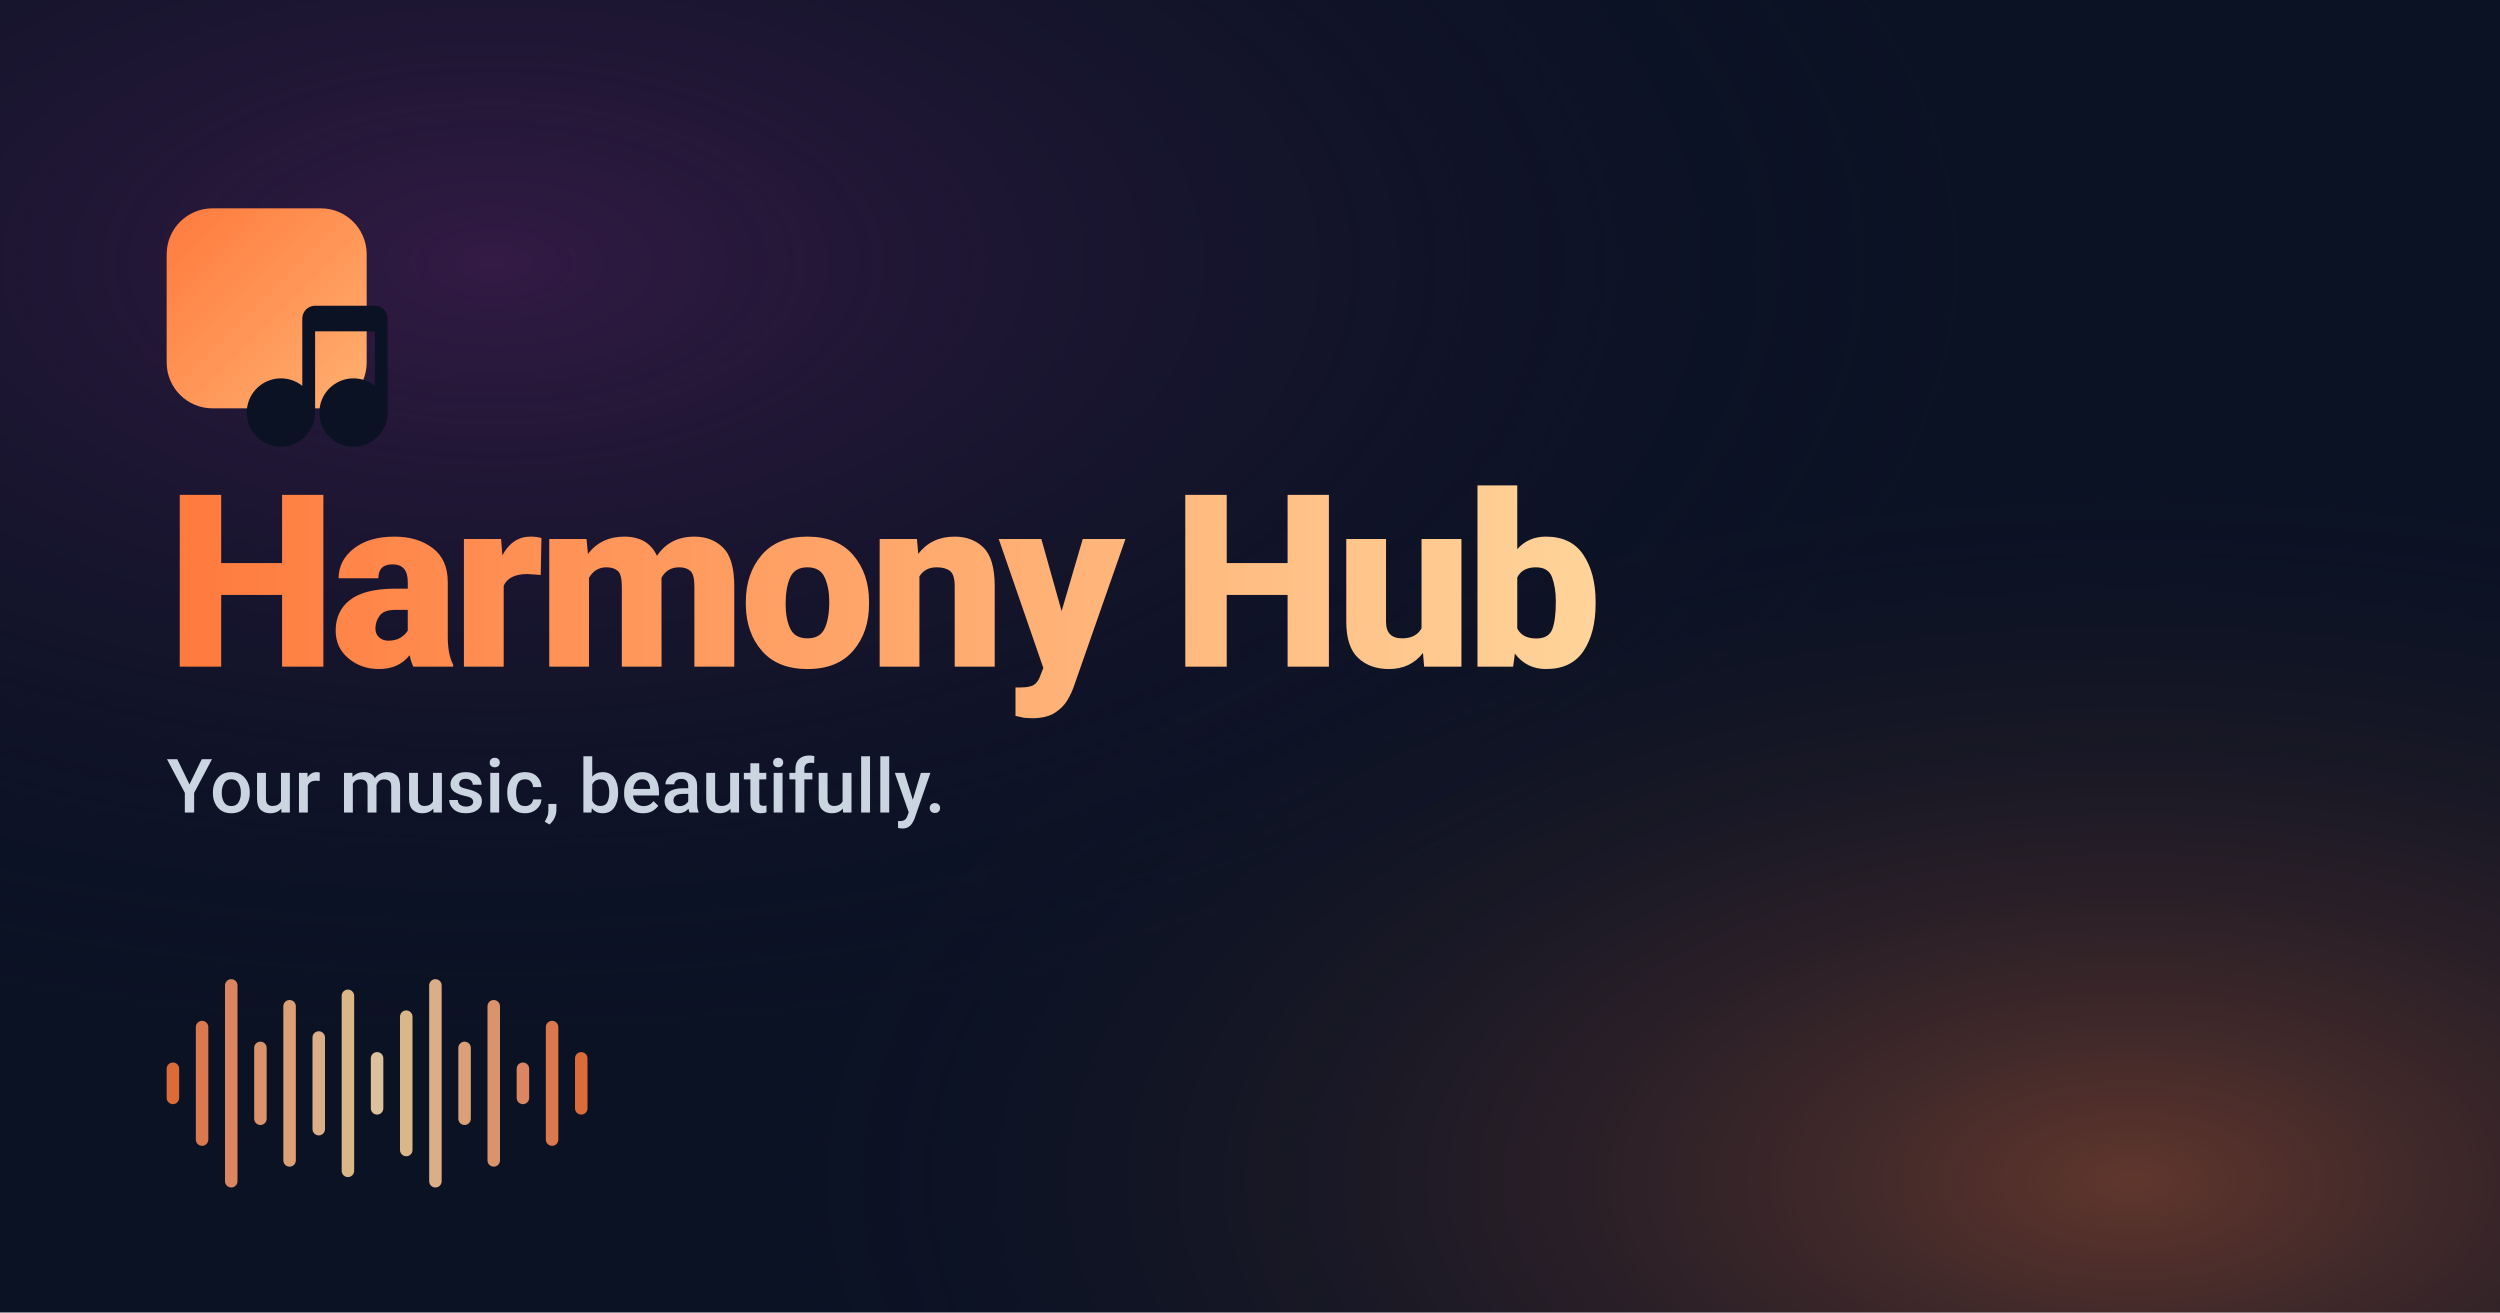
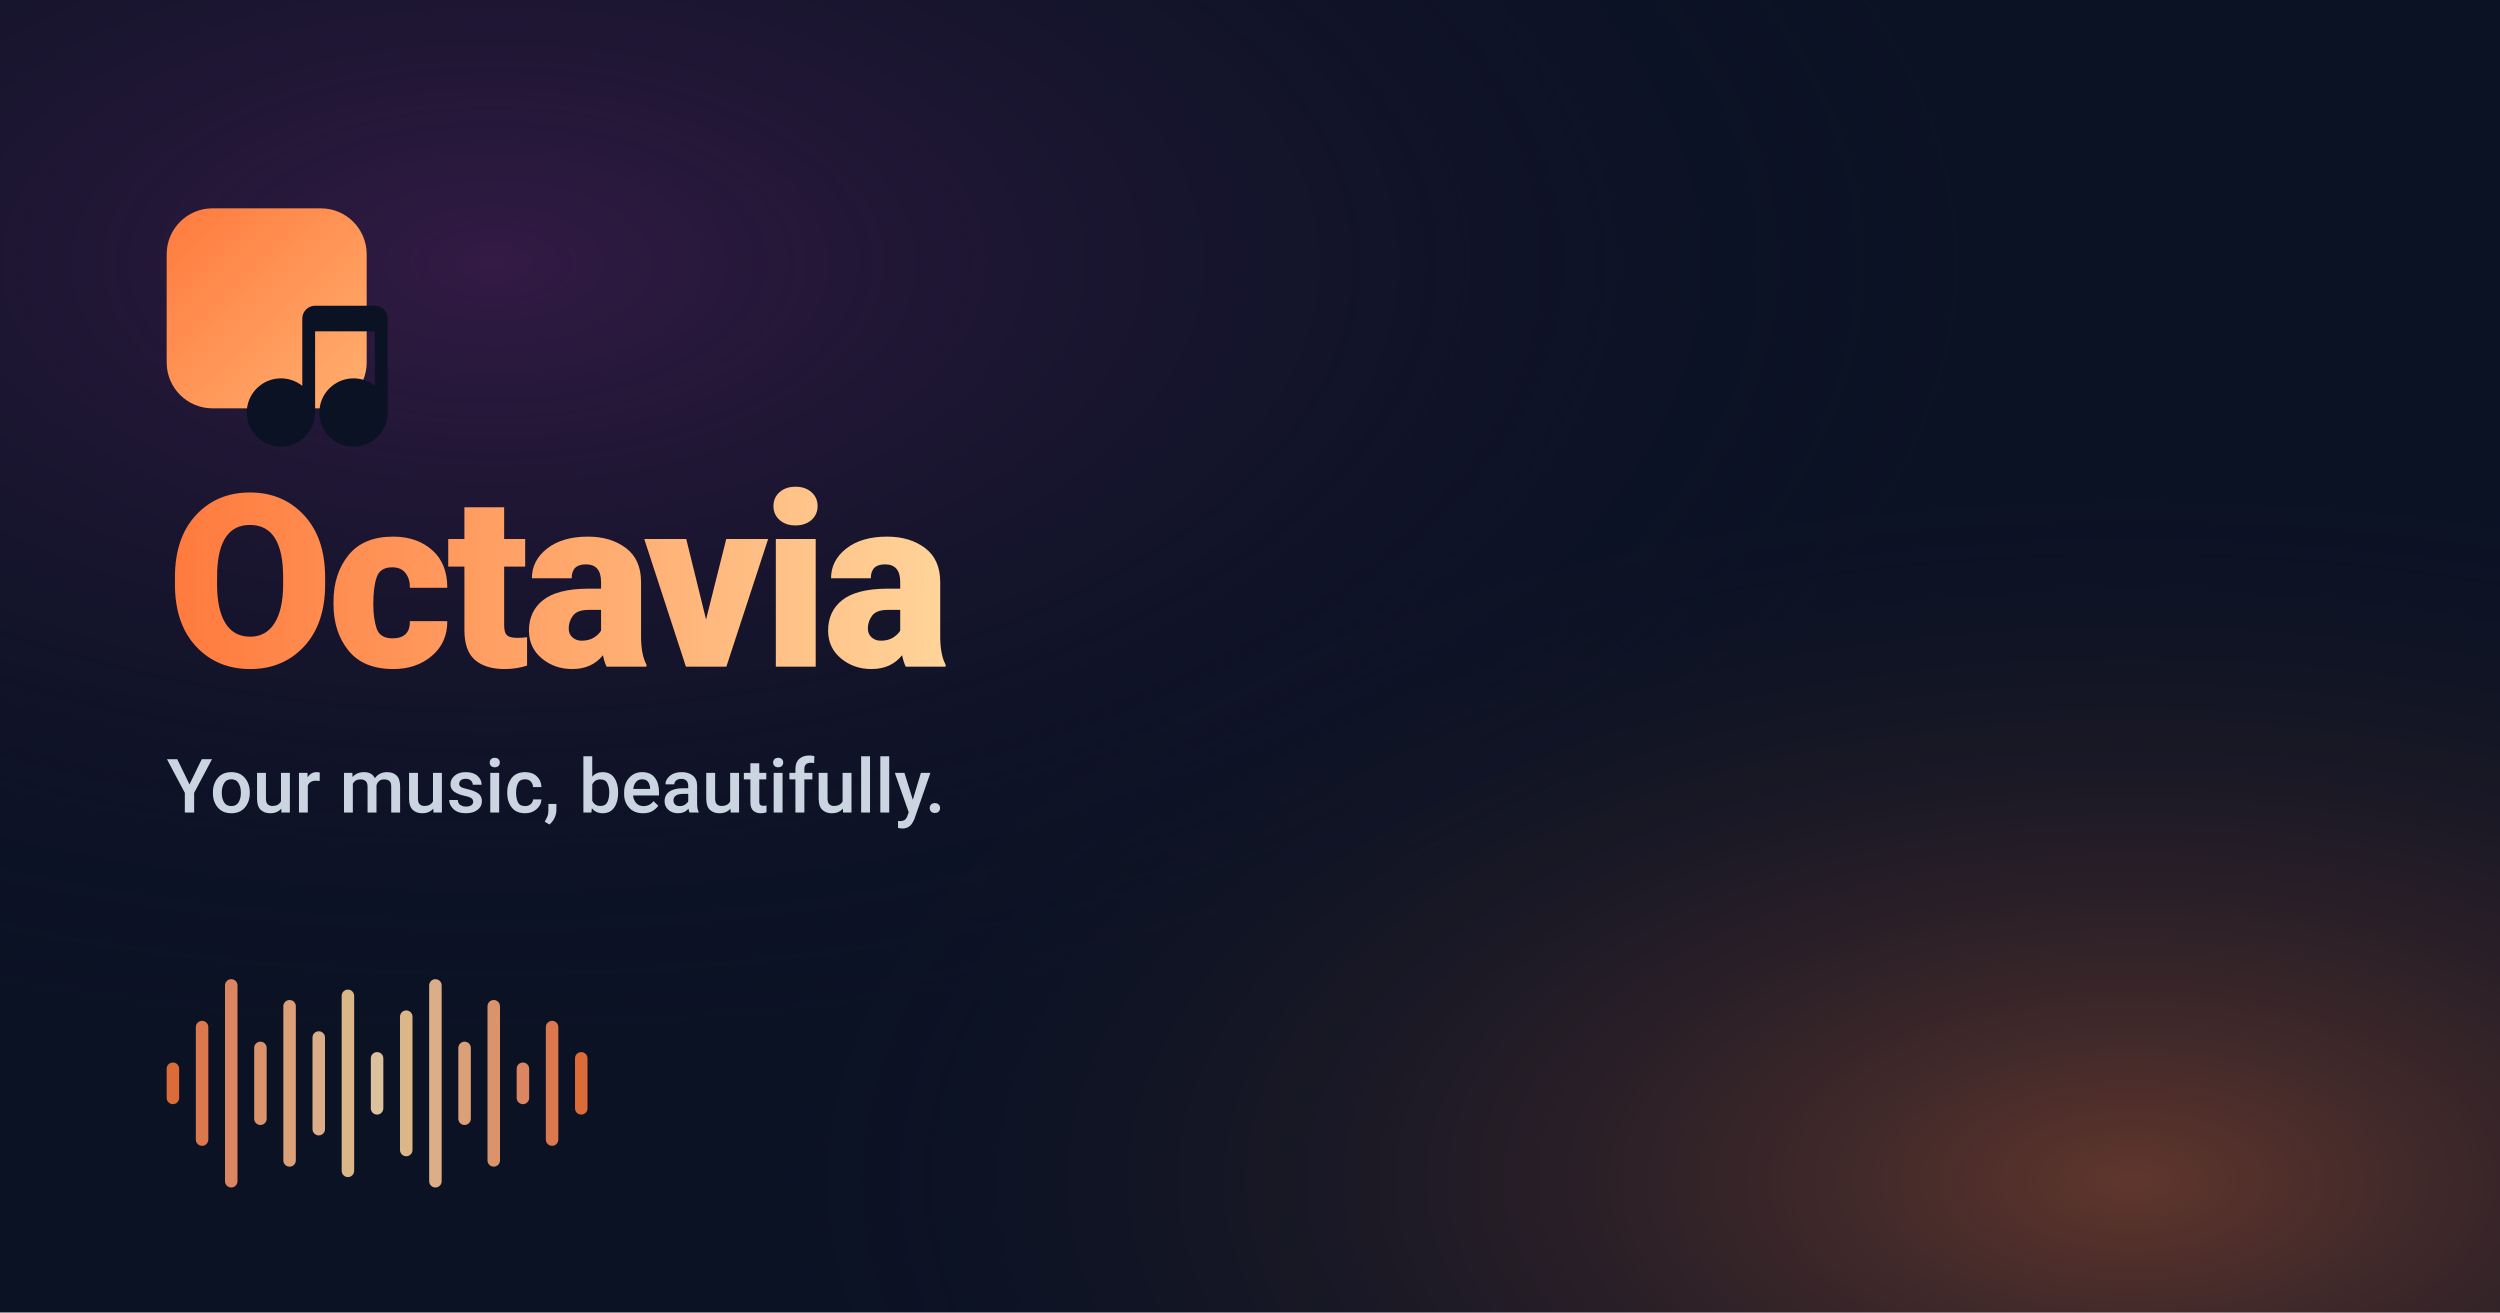
<svg xmlns="http://www.w3.org/2000/svg" viewBox="0 0 1200 630" width="1200" height="630">
  <defs>
    <radialGradient id="bg1" cx="20%" cy="20%" r="60%">
      <stop offset="0%" stop-color="#3a1c4a" stop-opacity="0.85" />
      <stop offset="100%" stop-color="#0b1224" stop-opacity="0" />
    </radialGradient>
    <radialGradient id="bg2" cx="85%" cy="90%" r="55%">
      <stop offset="0%" stop-color="#ff7a3d" stop-opacity="0.35" />
      <stop offset="100%" stop-color="#0b1224" stop-opacity="0" />
    </radialGradient>
    <linearGradient id="brand" x1="0" y1="0" x2="1" y2="1">
      <stop offset="0" stop-color="#ff7a3d" />
      <stop offset="1" stop-color="#ffb070" />
    </linearGradient>
    <linearGradient id="title" x1="0" y1="0" x2="1" y2="0">
      <stop offset="0" stop-color="#ff7a3d" />
      <stop offset="1" stop-color="#ffd49a" />
    </linearGradient>
  </defs>
  <rect width="1200" height="630" fill="#0b1224" />
  <rect width="1200" height="630" fill="url(#bg1)" />
  <rect width="1200" height="630" fill="url(#bg2)" />
  <g transform="translate(80,100)">
    <rect width="96" height="96" rx="22" fill="url(#brand)" />
    <path fill="#0b1224" transform="translate(20,16) scale(2.05)" d="M22 18a3 3 0 0 1 3-3h14a3 3 0 0 1 3 3v22a8 8 0 1 1-3-6.24V21H25v19a8 8 0 1 1-3-6.24V18z" />
  </g>
  <text x="80" y="320" font-family="'Roboto', -apple-system, BlinkMacSystemFont, 'Segoe UI', sans-serif" font-weight="900" font-size="116" fill="url(#title)" letter-spacing="-3">
-     Harmony Hub
+     Octavia
  </text>
  <text x="80" y="390" font-family="'Roboto', -apple-system, BlinkMacSystemFont, 'Segoe UI', sans-serif" font-weight="500" font-size="36" fill="#cbd5e1">
    Your music, beautifully.
  </text>
  <g transform="translate(80,470)" opacity="0.85">
    <rect x="0" y="40" width="6" height="20" rx="3" fill="#ff7a3d" />
    <rect x="14" y="20" width="6" height="60" rx="3" fill="#ff8a55" />
    <rect x="28" y="0" width="6" height="100" rx="3" fill="#ff9a6c" />
    <rect x="42" y="30" width="6" height="40" rx="3" fill="#ffa978" />
    <rect x="56" y="10" width="6" height="80" rx="3" fill="#ffb985" />
    <rect x="70" y="25" width="6" height="50" rx="3" fill="#ffc99a" />
    <rect x="84" y="5" width="6" height="90" rx="3" fill="#ffd49a" />
    <rect x="98" y="35" width="6" height="30" rx="3" fill="#ffe0b3" />
    <rect x="112" y="15" width="6" height="70" rx="3" fill="#ffd49a" />
    <rect x="126" y="0" width="6" height="100" rx="3" fill="#ffc99a" />
    <rect x="140" y="30" width="6" height="40" rx="3" fill="#ffb985" />
    <rect x="154" y="10" width="6" height="80" rx="3" fill="#ffa978" />
    <rect x="168" y="40" width="6" height="20" rx="3" fill="#ff9a6c" />
    <rect x="182" y="20" width="6" height="60" rx="3" fill="#ff8a55" />
    <rect x="196" y="35" width="6" height="30" rx="3" fill="#ff7a3d" />
  </g>
</svg>
